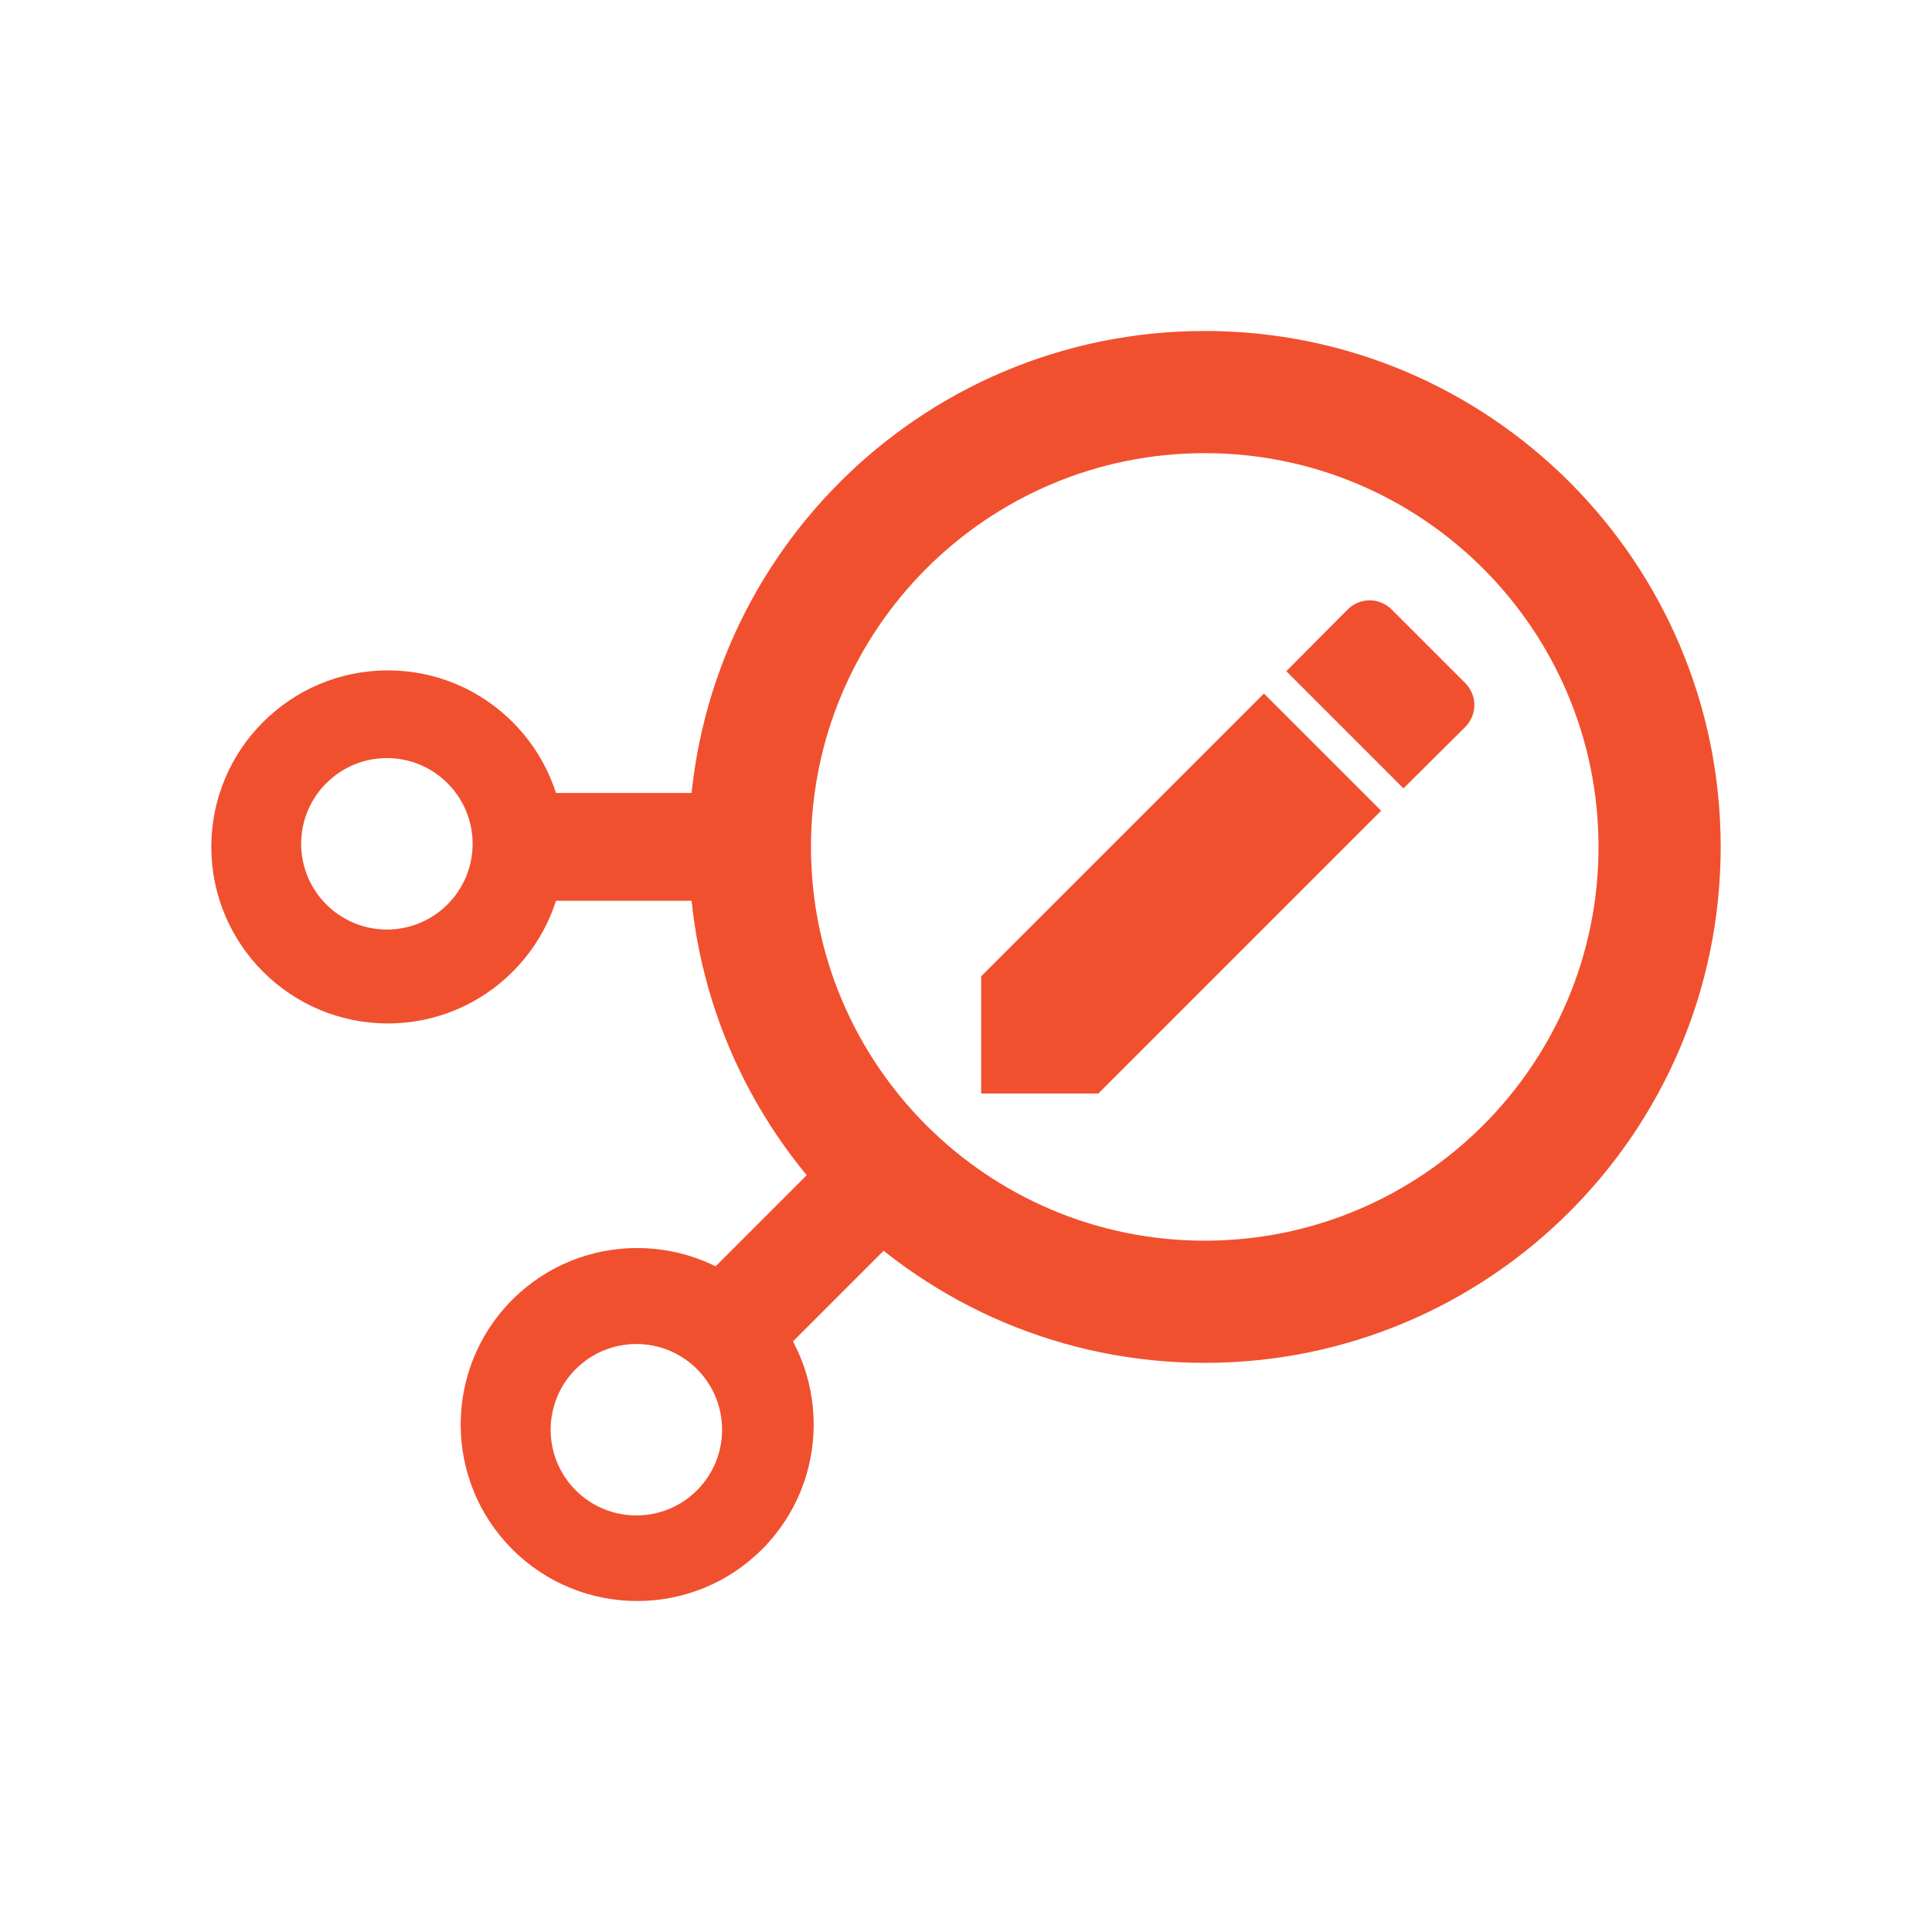
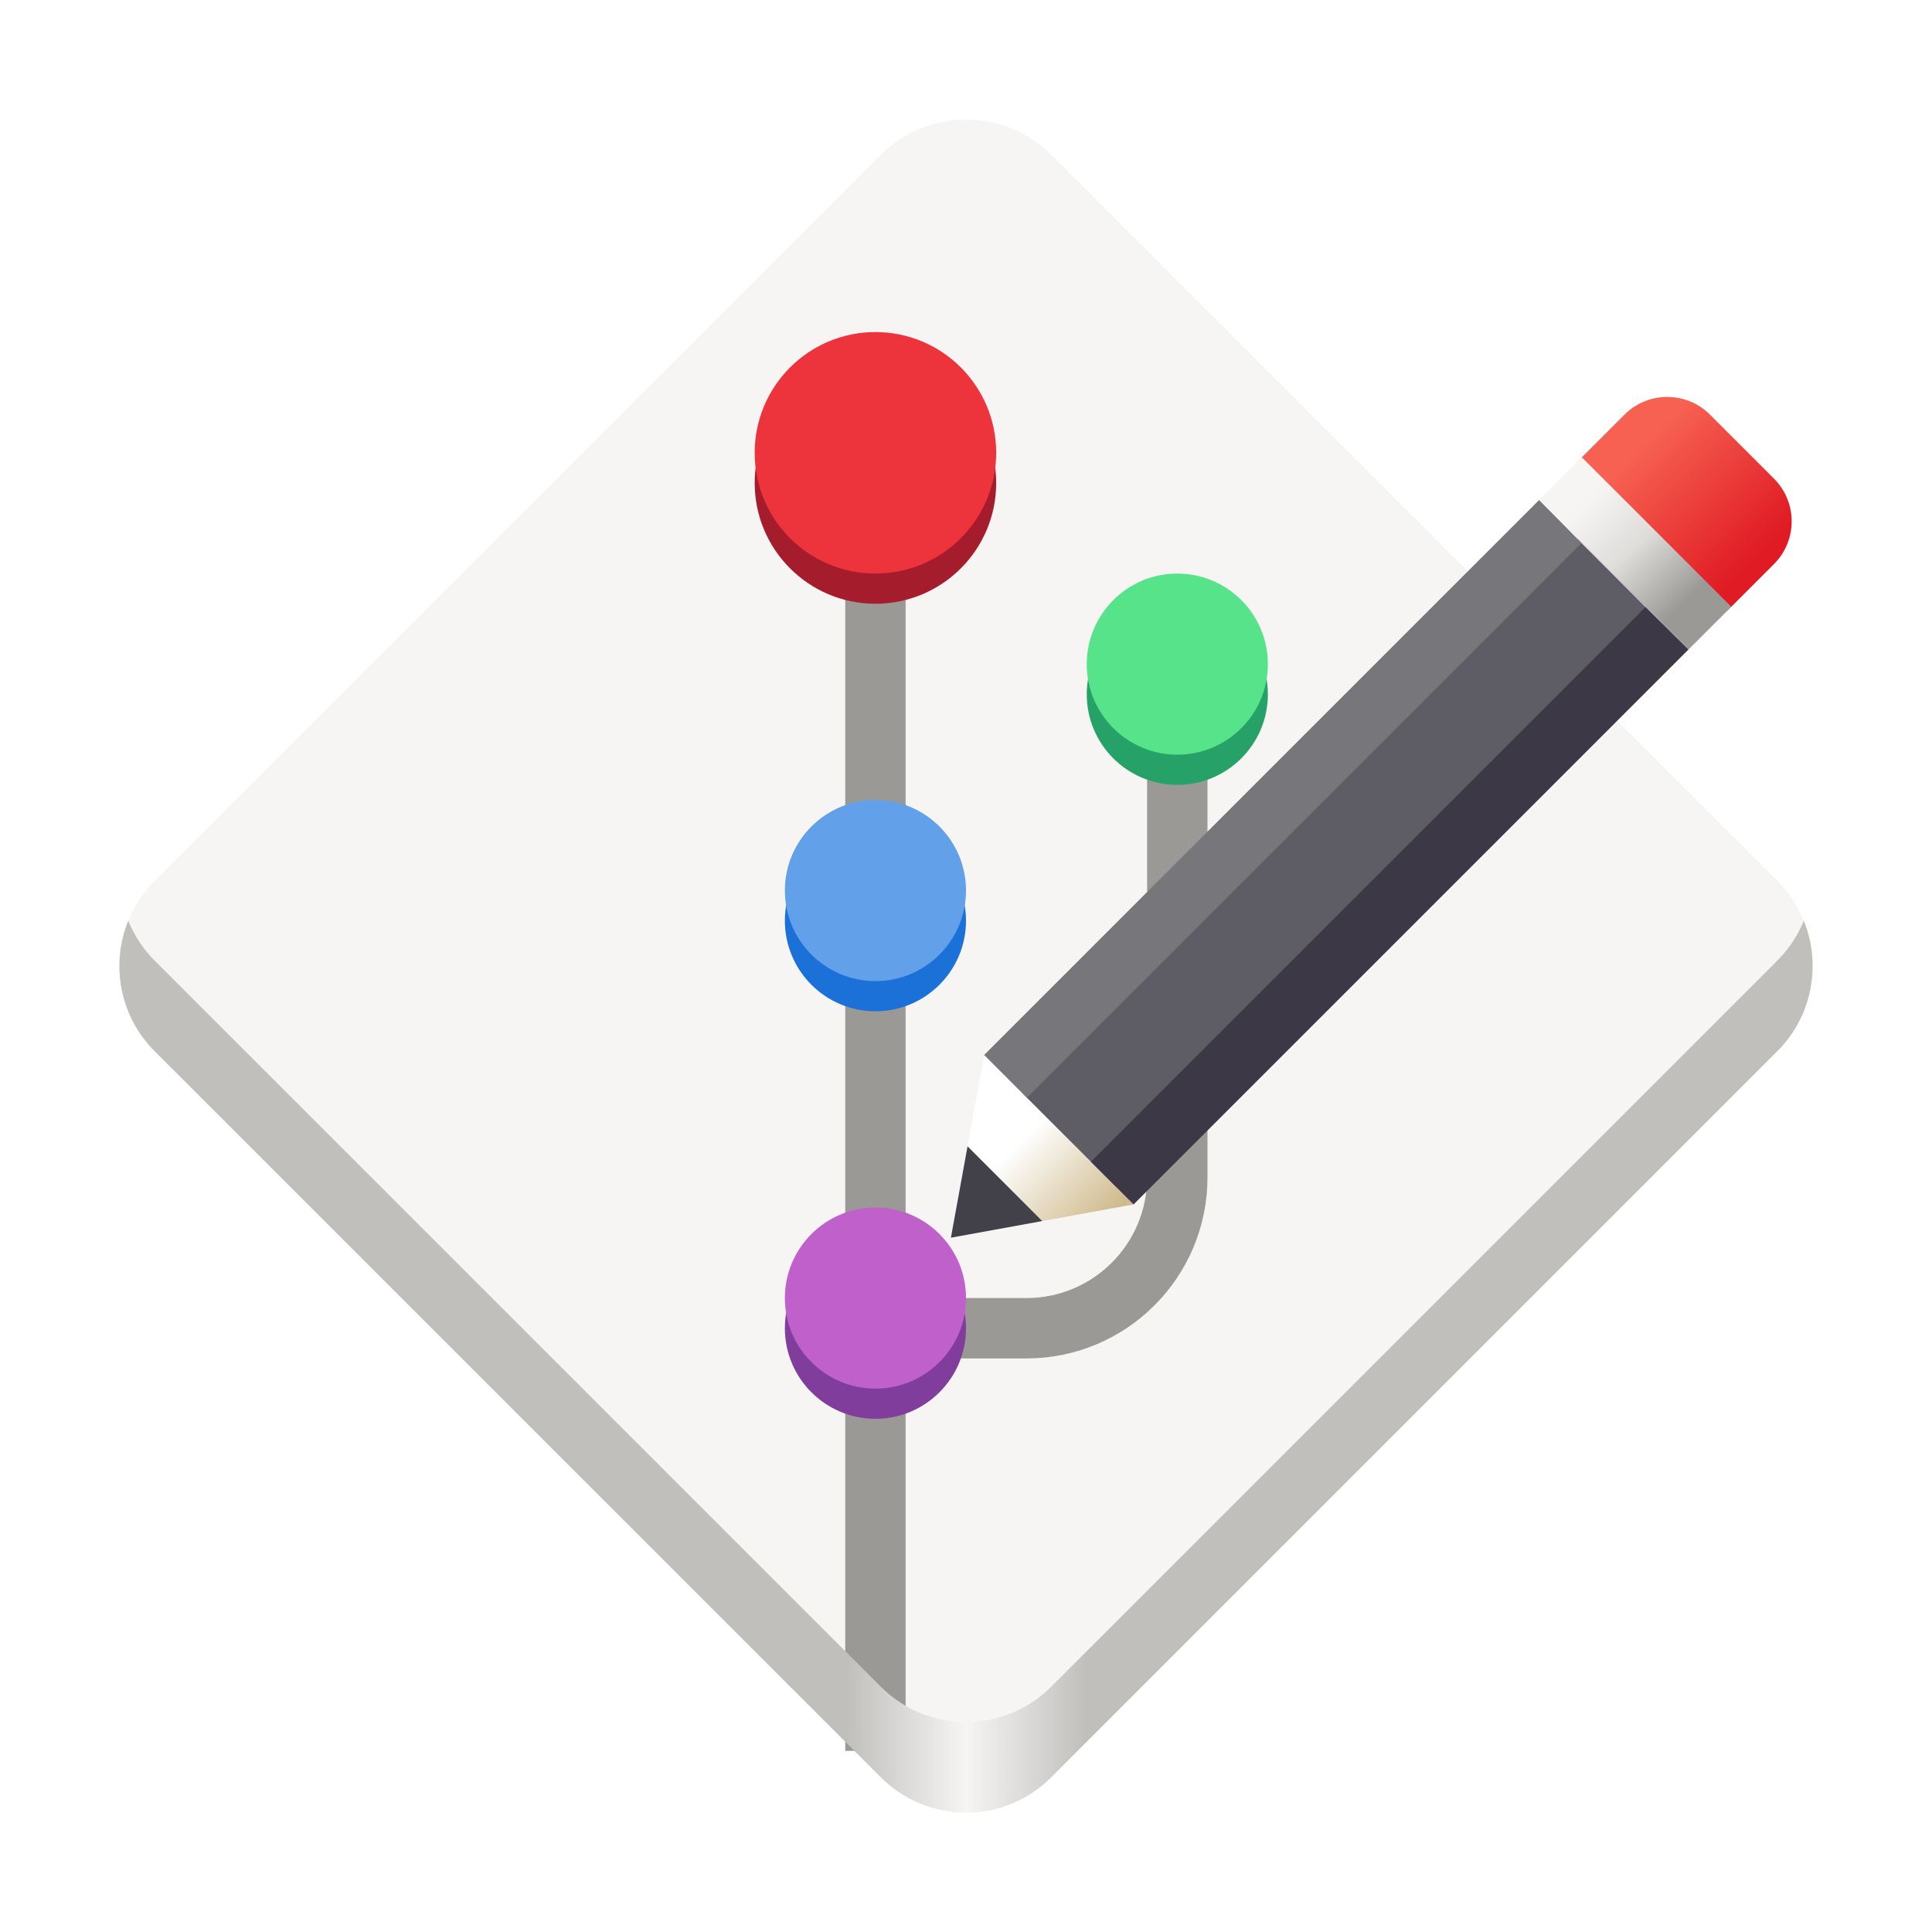
- <svg xmlns="http://www.w3.org/2000/svg" style="isolation:isolate" viewBox="208 16 512 512" width="512pt" height="512pt">
-   <defs>
-     <clipPath id="_clipPath_WYqjs3s3EsE2VSUn8NnSDtlamWOTyRNP">
-       <rect width="736" height="544" />
-     </clipPath>
-   </defs>
-   <g clip-path="url(#_clipPath_WYqjs3s3EsE2VSUn8NnSDtlamWOTyRNP)">
-     <g>
-       <g>
-         <rect x="454.35" y="206.404" width="28.575" height="188.957" transform="matrix(0.707,0.707,-0.707,0.707,350.017,-243.25)" fill="rgb(241,80,47)" />
-         <path d=" M 343.779 360.43 C 325.52 378.688 325.52 408.336 343.779 426.594 C 362.037 444.853 391.685 444.853 409.943 426.594 C 428.202 408.336 428.202 378.688 409.943 360.43 C 391.685 342.171 362.037 342.171 343.779 360.43 Z " fill="rgb(241,80,47)" />
-         <g>
-           <path d=" M 360.582 378.827 C 351.716 387.693 351.716 402.088 360.582 410.954 C 369.448 419.82 383.843 419.82 392.709 410.954 C 401.575 402.088 401.575 387.693 392.709 378.827 C 383.843 369.961 369.448 369.961 360.582 378.827 Z " fill="rgb(255,255,255)" />
-         </g>
-       </g>
-       <g>
-         <path d=" M 310.785 287.227 C 284.964 287.227 264 266.263 264 240.442 C 264 214.62 284.964 193.657 310.785 193.657 C 336.607 193.657 357.57 214.62 357.57 240.442 C 357.57 266.263 336.607 287.227 310.785 287.227 Z " fill="rgb(241,80,47)" />
-         <rect x="443.801" y="132.122" width="28.575" height="216.613" transform="matrix(0,1,-1,0,698.517,-217.66)" fill="rgb(241,80,47)" />
-         <g>
-           <path d=" M 310.53 262.337 C 297.991 262.337 287.812 252.157 287.812 239.619 C 287.812 227.081 297.991 216.902 310.53 216.902 C 323.068 216.902 333.247 227.081 333.247 239.619 C 333.247 252.157 323.068 262.337 310.53 262.337 Z " fill="rgb(255,255,255)" />
-         </g>
-       </g>
-       <circle vector-effect="non-scaling-stroke" cx="527.27" cy="240.442" r="136.73" fill="rgb(241,80,47)" />
-       <g>
-         <path d=" M 527.27 344.794 C 469.677 344.794 422.918 298.035 422.918 240.442 C 422.918 182.849 469.677 136.09 527.27 136.09 C 584.863 136.09 631.622 182.849 631.622 240.442 C 631.622 298.035 584.863 344.794 527.27 344.794 Z " fill="rgb(255,255,255)" />
-       </g>
-       <g>
-         <path d=" M 468.021 274.738 L 468.021 305.79 L 499.073 305.79 L 574.013 230.85 L 542.961 199.798 L 468.021 274.738 Z  M 596.254 208.708 C 599.538 205.424 599.538 200.249 596.254 196.965 L 576.846 177.557 C 573.562 174.273 568.387 174.273 565.103 177.557 L 548.88 193.879 L 579.932 224.931 L 596.254 208.708 Z " fill="rgb(241,80,47)" />
-       </g>
-     </g>
-     <g>
-       <g>
-         <rect x="166.89" y="496.81" width="3.286" height="21.73" transform="matrix(0.707,0.707,-0.707,0.707,408.342,29.523)" fill="rgb(241,80,47)" />
-         <path d=" M 154.175 514.523 C 152.075 516.622 152.075 520.032 154.175 522.131 C 156.274 524.231 159.684 524.231 161.783 522.131 C 163.883 520.032 163.883 516.622 161.783 514.523 C 159.684 512.423 156.274 512.423 154.175 514.523 Z " fill="rgb(241,80,47)" />
-         <g>
-           <path d=" M 156.107 516.638 C 155.087 517.658 155.087 519.313 156.107 520.333 C 157.126 521.352 158.782 521.352 159.802 520.333 C 160.821 519.313 160.821 517.658 159.802 516.638 C 158.782 515.619 157.126 515.619 156.107 516.638 Z " fill="rgb(255,255,255)" />
-         </g>
-       </g>
-       <g>
-         <path d=" M 150.38 506.104 C 147.411 506.104 145 503.693 145 500.724 C 145 497.754 147.411 495.344 150.38 495.344 C 153.35 495.344 155.761 497.754 155.761 500.724 C 155.761 503.693 153.35 506.104 150.38 506.104 Z " fill="rgb(241,80,47)" />
-         <rect x="165.677" y="488.267" width="3.286" height="24.911" transform="matrix(0,1,-1,0,668.043,333.402)" fill="rgb(241,80,47)" />
-         <g>
-           <path d=" M 150.351 503.242 C 148.909 503.242 147.738 502.071 147.738 500.629 C 147.738 499.187 148.909 498.017 150.351 498.017 C 151.793 498.017 152.963 499.187 152.963 500.629 C 152.963 502.071 151.793 503.242 150.351 503.242 Z " fill="rgb(255,255,255)" />
-         </g>
-       </g>
-       <circle vector-effect="non-scaling-stroke" cx="175.276" cy="500.724" r="15.724" fill="rgb(241,80,47)" />
-       <g>
-         <path d=" M 175.276 512.724 C 168.653 512.724 163.276 507.347 163.276 500.724 C 163.276 494.101 168.653 488.724 175.276 488.724 C 181.899 488.724 187.276 494.101 187.276 500.724 C 187.276 507.347 181.899 512.724 175.276 512.724 Z " fill="rgb(255,255,255)" />
-       </g>
-       <g>
-         <path d=" M 168.462 504.668 L 168.462 508.239 L 172.033 508.239 L 180.651 499.621 L 177.081 496.05 L 168.462 504.668 Z  M 183.209 497.075 C 183.587 496.697 183.587 496.102 183.209 495.724 L 180.977 493.492 C 180.6 493.115 180.004 493.115 179.627 493.492 L 177.761 495.369 L 181.332 498.94 L 183.209 497.075 Z " fill="rgb(241,80,47)" />
-       </g>
-     </g>
-     <g>
-       <g>
-         <rect x="110.246" y="507.702" width="2.143" height="14.172" transform="matrix(0.707,0.707,-0.707,0.707,396.614,72.064)" fill="rgb(241,80,47)" />
-         <path d=" M 101.953 519.254 C 100.584 520.623 100.584 522.847 101.953 524.216 C 103.323 525.586 105.546 525.586 106.916 524.216 C 108.285 522.847 108.285 520.623 106.916 519.254 C 105.546 517.884 103.323 517.884 101.953 519.254 Z " fill="rgb(241,80,47)" />
-         <g>
-           <path d=" M 103.213 520.634 C 102.549 521.299 102.549 522.378 103.213 523.043 C 103.878 523.708 104.958 523.708 105.623 523.043 C 106.288 522.378 106.288 521.299 105.623 520.634 C 104.958 519.969 103.878 519.969 103.213 520.634 Z " fill="rgb(255,255,255)" />
-         </g>
-       </g>
-       <g>
-         <path d=" M 99.479 513.764 C 97.542 513.764 95.97 512.191 95.97 510.255 C 95.97 508.318 97.542 506.746 99.479 506.746 C 101.415 506.746 102.988 508.318 102.988 510.255 C 102.988 512.191 101.415 513.764 99.479 513.764 Z " fill="rgb(241,80,47)" />
-         <rect x="109.455" y="502.131" width="2.143" height="16.246" transform="matrix(0,1,-1,0,620.78,399.727)" fill="rgb(241,80,47)" />
-         <g>
-           <path d=" M 99.46 511.897 C 98.519 511.897 97.756 511.133 97.756 510.193 C 97.756 509.253 98.519 508.489 99.46 508.489 C 100.4 508.489 101.163 509.253 101.163 510.193 C 101.163 511.133 100.4 511.897 99.46 511.897 Z " fill="rgb(255,255,255)" />
-         </g>
-       </g>
-       <circle vector-effect="non-scaling-stroke" cx="115.715" cy="510.255" r="10.255" fill="rgb(241,80,47)" />
-       <g>
-         <path d=" M 115.715 518.081 C 111.396 518.081 107.889 514.574 107.889 510.255 C 107.889 505.935 111.396 502.428 115.715 502.428 C 120.035 502.428 123.541 505.935 123.541 510.255 C 123.541 514.574 120.035 518.081 115.715 518.081 Z " fill="rgb(255,255,255)" />
-       </g>
-       <g>
-         <path d=" M 111.271 512.827 L 111.271 515.156 L 113.6 515.156 L 119.221 509.535 L 116.892 507.206 L 111.271 512.827 Z  M 120.889 507.875 C 121.135 507.628 121.135 507.24 120.889 506.994 L 119.433 505.538 C 119.187 505.292 118.799 505.292 118.553 505.538 L 117.336 506.763 L 119.665 509.091 L 120.889 507.875 Z " fill="rgb(241,80,47)" />
-       </g>
-     </g>
-     <g>
-       <g>
-         <rect x="63.469" y="512.648" width="1.572" height="10.393" transform="matrix(0.707,0.707,-0.707,0.707,384.991,106.238)" fill="rgb(241,80,47)" />
-         <path d=" M 57.388 521.119 C 56.384 522.124 56.384 523.754 57.388 524.759 C 58.392 525.763 60.023 525.763 61.027 524.759 C 62.031 523.754 62.031 522.124 61.027 521.119 C 60.023 520.115 58.392 520.115 57.388 521.119 Z " fill="rgb(241,80,47)" />
-         <g>
-           <path d=" M 58.312 522.131 C 57.824 522.619 57.824 523.411 58.312 523.898 C 58.8 524.386 59.591 524.386 60.079 523.898 C 60.567 523.411 60.567 522.619 60.079 522.131 C 59.591 521.644 58.8 521.644 58.312 522.131 Z " fill="rgb(255,255,255)" />
-         </g>
-       </g>
-       <g>
-         <path d=" M 55.573 517.093 C 54.153 517.093 53 515.94 53 514.52 C 53 513.1 54.153 511.947 55.573 511.947 C 56.993 511.947 58.146 513.1 58.146 514.52 C 58.146 515.94 56.993 517.093 55.573 517.093 Z " fill="rgb(241,80,47)" />
-         <rect x="62.889" y="508.563" width="1.572" height="11.914" transform="matrix(0,1,-1,0,578.194,450.845)" fill="rgb(241,80,47)" />
-         <g>
-           <path d=" M 55.559 515.724 C 54.87 515.724 54.31 515.165 54.31 514.475 C 54.31 513.785 54.87 513.225 55.559 513.225 C 56.249 513.225 56.809 513.785 56.809 514.475 C 56.809 515.165 56.249 515.724 55.559 515.724 Z " fill="rgb(255,255,255)" />
-         </g>
-       </g>
-       <circle vector-effect="non-scaling-stroke" cx="67.48" cy="514.52" r="7.52" fill="rgb(241,80,47)" />
-       <g>
-         <path d=" M 67.48 520.259 C 64.312 520.259 61.741 517.688 61.741 514.52 C 61.741 511.353 64.312 508.781 67.48 508.781 C 70.647 508.781 73.219 511.353 73.219 514.52 C 73.219 517.688 70.647 520.259 67.48 520.259 Z " fill="rgb(255,255,255)" />
-       </g>
-       <g>
-         <path d=" M 64.221 516.406 L 64.221 518.114 L 65.929 518.114 L 70.051 513.993 L 68.343 512.285 L 64.221 516.406 Z  M 71.274 512.775 C 71.455 512.594 71.455 512.31 71.274 512.129 L 70.207 511.062 C 70.026 510.881 69.741 510.881 69.561 511.062 L 68.668 511.959 L 70.376 513.667 L 71.274 512.775 Z " fill="rgb(241,80,47)" />
-       </g>
-     </g>
-     <g>
-       <rect x="16" y="512" width="16" height="16" transform="matrix(1,0,0,1,0,0)" fill="rgb(241,80,47)" />
-       <g>
-         <path d=" M 19.069 522.713 L 19.069 525.394 L 21.751 525.394 L 27.77 519.375 L 25.089 516.693 L 19.069 522.713 Z  M 30.142 517.011 C 30.426 516.728 30.426 516.281 30.142 515.997 L 28.466 514.321 C 28.183 514.038 27.736 514.038 27.452 514.321 L 26.052 515.731 L 28.733 518.412 L 30.142 517.011 Z " fill="rgb(0,0,0)" fill-opacity="0.6" />
-         <path d=" M 19.007 522.604 L 19.007 525.286 L 21.688 525.286 L 27.708 519.266 L 25.027 516.585 L 19.007 522.604 Z  M 30.08 516.903 C 30.363 516.619 30.363 516.172 30.08 515.889 L 28.404 514.213 C 28.12 513.929 27.673 513.929 27.39 514.213 L 25.989 515.622 L 28.67 518.303 L 30.08 516.903 Z " fill="rgb(255,255,255)" />
-       </g>
-     </g>
-   </g>
+ <svg xmlns="http://www.w3.org/2000/svg" height="128px" viewBox="0 0 128 128" width="128px" version="1.1" id="svg68">
+   <defs id="defs72" />
+   <linearGradient id="a" gradientUnits="userSpaceOnUse" x1="8" x2="120" y1="90" y2="90">
+     <stop offset="0" stop-color="#c0bfbc" id="stop2" />
+     <stop offset="0.429" stop-color="#c0bfbc" id="stop4" />
+     <stop offset="0.5" stop-color="#f6f5f4" id="stop6" />
+     <stop offset="0.571" stop-color="#c0bfbc" id="stop8" />
+     <stop offset="1" stop-color="#c0bfbc" id="stop10" />
+   </linearGradient>
+   <linearGradient id="b" gradientTransform="matrix(0.848528 -0.848528 0.824958 0.824958 -131.5603 -17.12478)" gradientUnits="userSpaceOnUse" x1="115" x2="115" y1="183" y2="174">
+     <stop offset="0" stop-color="#e01b24" id="stop13" />
+     <stop offset="1" stop-color="#f66151" id="stop15" />
+   </linearGradient>
+   <linearGradient id="c" gradientTransform="matrix(0.0485366 -0.23068 0.23068 -0.0485366 90.78829 104.4832)" gradientUnits="userSpaceOnUse" x1="128.817" x2="158.518" y1="-97.698" y2="-127.399">
+     <stop offset="0" stop-color="#d0bb8e" id="stop18" />
+     <stop offset="1" stop-color="#ffffff" id="stop20" />
+   </linearGradient>
+   <linearGradient id="d" gradientTransform="matrix(0.707107 -0.707107 0.824958 0.824958 -116.2867 -32.39829)" gradientUnits="userSpaceOnUse" x1="110" x2="110" y1="182" y2="174">
+     <stop offset="0" stop-color="#9a9996" id="stop23" />
+     <stop offset="0.533" stop-color="#deddda" id="stop25" />
+     <stop offset="1" stop-color="#f6f5f4" id="stop27" />
+   </linearGradient>
+   <path d="m 69.656 117.738 l 48.082 -48.082 c 3.125 -3.125 3.125 -8.188 0 -11.312 l -48.082 -48.082 c -3.125 -3.125 -8.188 -3.125 -11.312 0 l -48.082 48.082 c -3.125 3.125 -3.125 8.188 0 11.312 l 48.082 48.082 c 3.125 3.125 8.188 3.125 11.312 0 z m 0 0" fill="#f6f5f4" id="path30" />
+   <path d="m 56 38 h 4 v 78 h -4 z m 0 0" fill="#9a9996" id="path32" />
+   <path d="m 58 88 h 10 c 5.523 0 10 -4.477 10 -10 v -36" fill="none" stroke="#9a9996" stroke-linecap="round" stroke-width="4" id="path34" />
+   <path d="m 66 32 c 0 4.418 -3.582 8 -8 8 s -8 -3.582 -8 -8 s 3.582 -8 8 -8 s 8 3.582 8 8 z m 0 0" fill="#a51d2d" id="path36" />
+   <path d="m 84 46 c 0 3.312 -2.688 6 -6 6 s -6 -2.688 -6 -6 s 2.688 -6 6 -6 s 6 2.688 6 6 z m 0 0" fill="#26a269" id="path38" />
+   <path d="m 64 61 c 0 3.312 -2.688 6 -6 6 s -6 -2.688 -6 -6 s 2.688 -6 6 -6 s 6 2.688 6 6 z m 0 0" fill="#1c71d8" id="path40" />
+   <path d="m 64 88 c 0 3.312 -2.688 6 -6 6 s -6 -2.688 -6 -6 s 2.688 -6 6 -6 s 6 2.688 6 6 z m 0 0" fill="#813d9c" id="path42" />
+   <path d="m 8.496 61 c -1.172 2.887 -0.586 6.309 1.762 8.656 l 48.086 48.082 c 3.133 3.137 8.18 3.137 11.312 0 l 48.082 -48.082 c 2.352 -2.348 2.938 -5.77 1.77 -8.656 c -0.395 0.965 -0.98 1.871 -1.77 2.656 l -48.082 48.082 c -3.133 3.137 -8.18 3.137 -11.312 0 l -48.086 -48.082 c -0.785 -0.785 -1.371 -1.691 -1.762 -2.656 z m 0 0" fill="url(#a)" id="path44" />
+   <path d="m 64 86 c 0 3.312 -2.688 6 -6 6 s -6 -2.688 -6 -6 s 2.688 -6 6 -6 s 6 2.688 6 6 z m 0 0" fill="#c061cb" id="path46" />
+   <path d="m 66 30 c 0 4.418 -3.582 8 -8 8 s -8 -3.582 -8 -8 s 3.582 -8 8 -8 s 8 3.582 8 8 z m 0 0" fill="#ed333b" id="path48" />
+   <path d="m 84 44 c 0 3.312 -2.688 6 -6 6 s -6 -2.688 -6 -6 s 2.688 -6 6 -6 s 6 2.688 6 6 z m 0 0" fill="#57e389" id="path50" />
+   <path d="m 64 59 c 0 3.312 -2.688 6 -6 6 s -6 -2.688 -6 -6 s 2.688 -6 6 -6 s 6 2.688 6 6 z m 0 0" fill="#62a0ea" id="path52" />
+   <path d="m 104.801 30.297 l 2.828 -2.828 c 1.562 -1.562 4.098 -1.562 5.66 0 l 4.242 4.242 c 1.562 1.562 1.562 4.098 0 5.66 l -2.828 2.828 c -1.562 1.562 -4.098 1.562 -5.66 0 l -4.242 -4.242 c -1.562 -1.562 -1.562 -4.098 0 -5.66 z m 0 0" fill="url(#b)" id="path54" />
+   <path d="m 69.051 80.898 l -4.949 -4.949 l 1.102 -6.051 l 9.898 9.898 z m 0 0" fill="url(#c)" id="path56" />
+   <path d="m 63 82 l 1.102 -6.051 l 4.949 4.949 z m 0 0" fill="#424048" id="path58" />
+   <path d="m 73.973 78.664 l -6.223 -6.223 l 36.746 -36.746 l 6.223 6.223 z m 0 0" fill="#5e5c64" id="path60" />
+   <path d="m 68.031 72.727 l -2.828 -2.832 l 36.77 -36.77 l 2.809 2.852 z m 0 0" fill="#77767b" id="path62" />
+   <path d="m 72.273 76.969 l 2.828 2.828 l 36.77 -36.77 l -2.848 -2.809 z m 0 0" fill="#3d3846" id="path64" />
+   <path d="m 101.973 33.125 l 2.828 -2.828 l 9.902 9.902 l -2.832 2.828 z m 0 0" fill="url(#d)" id="path66" />
</svg>
